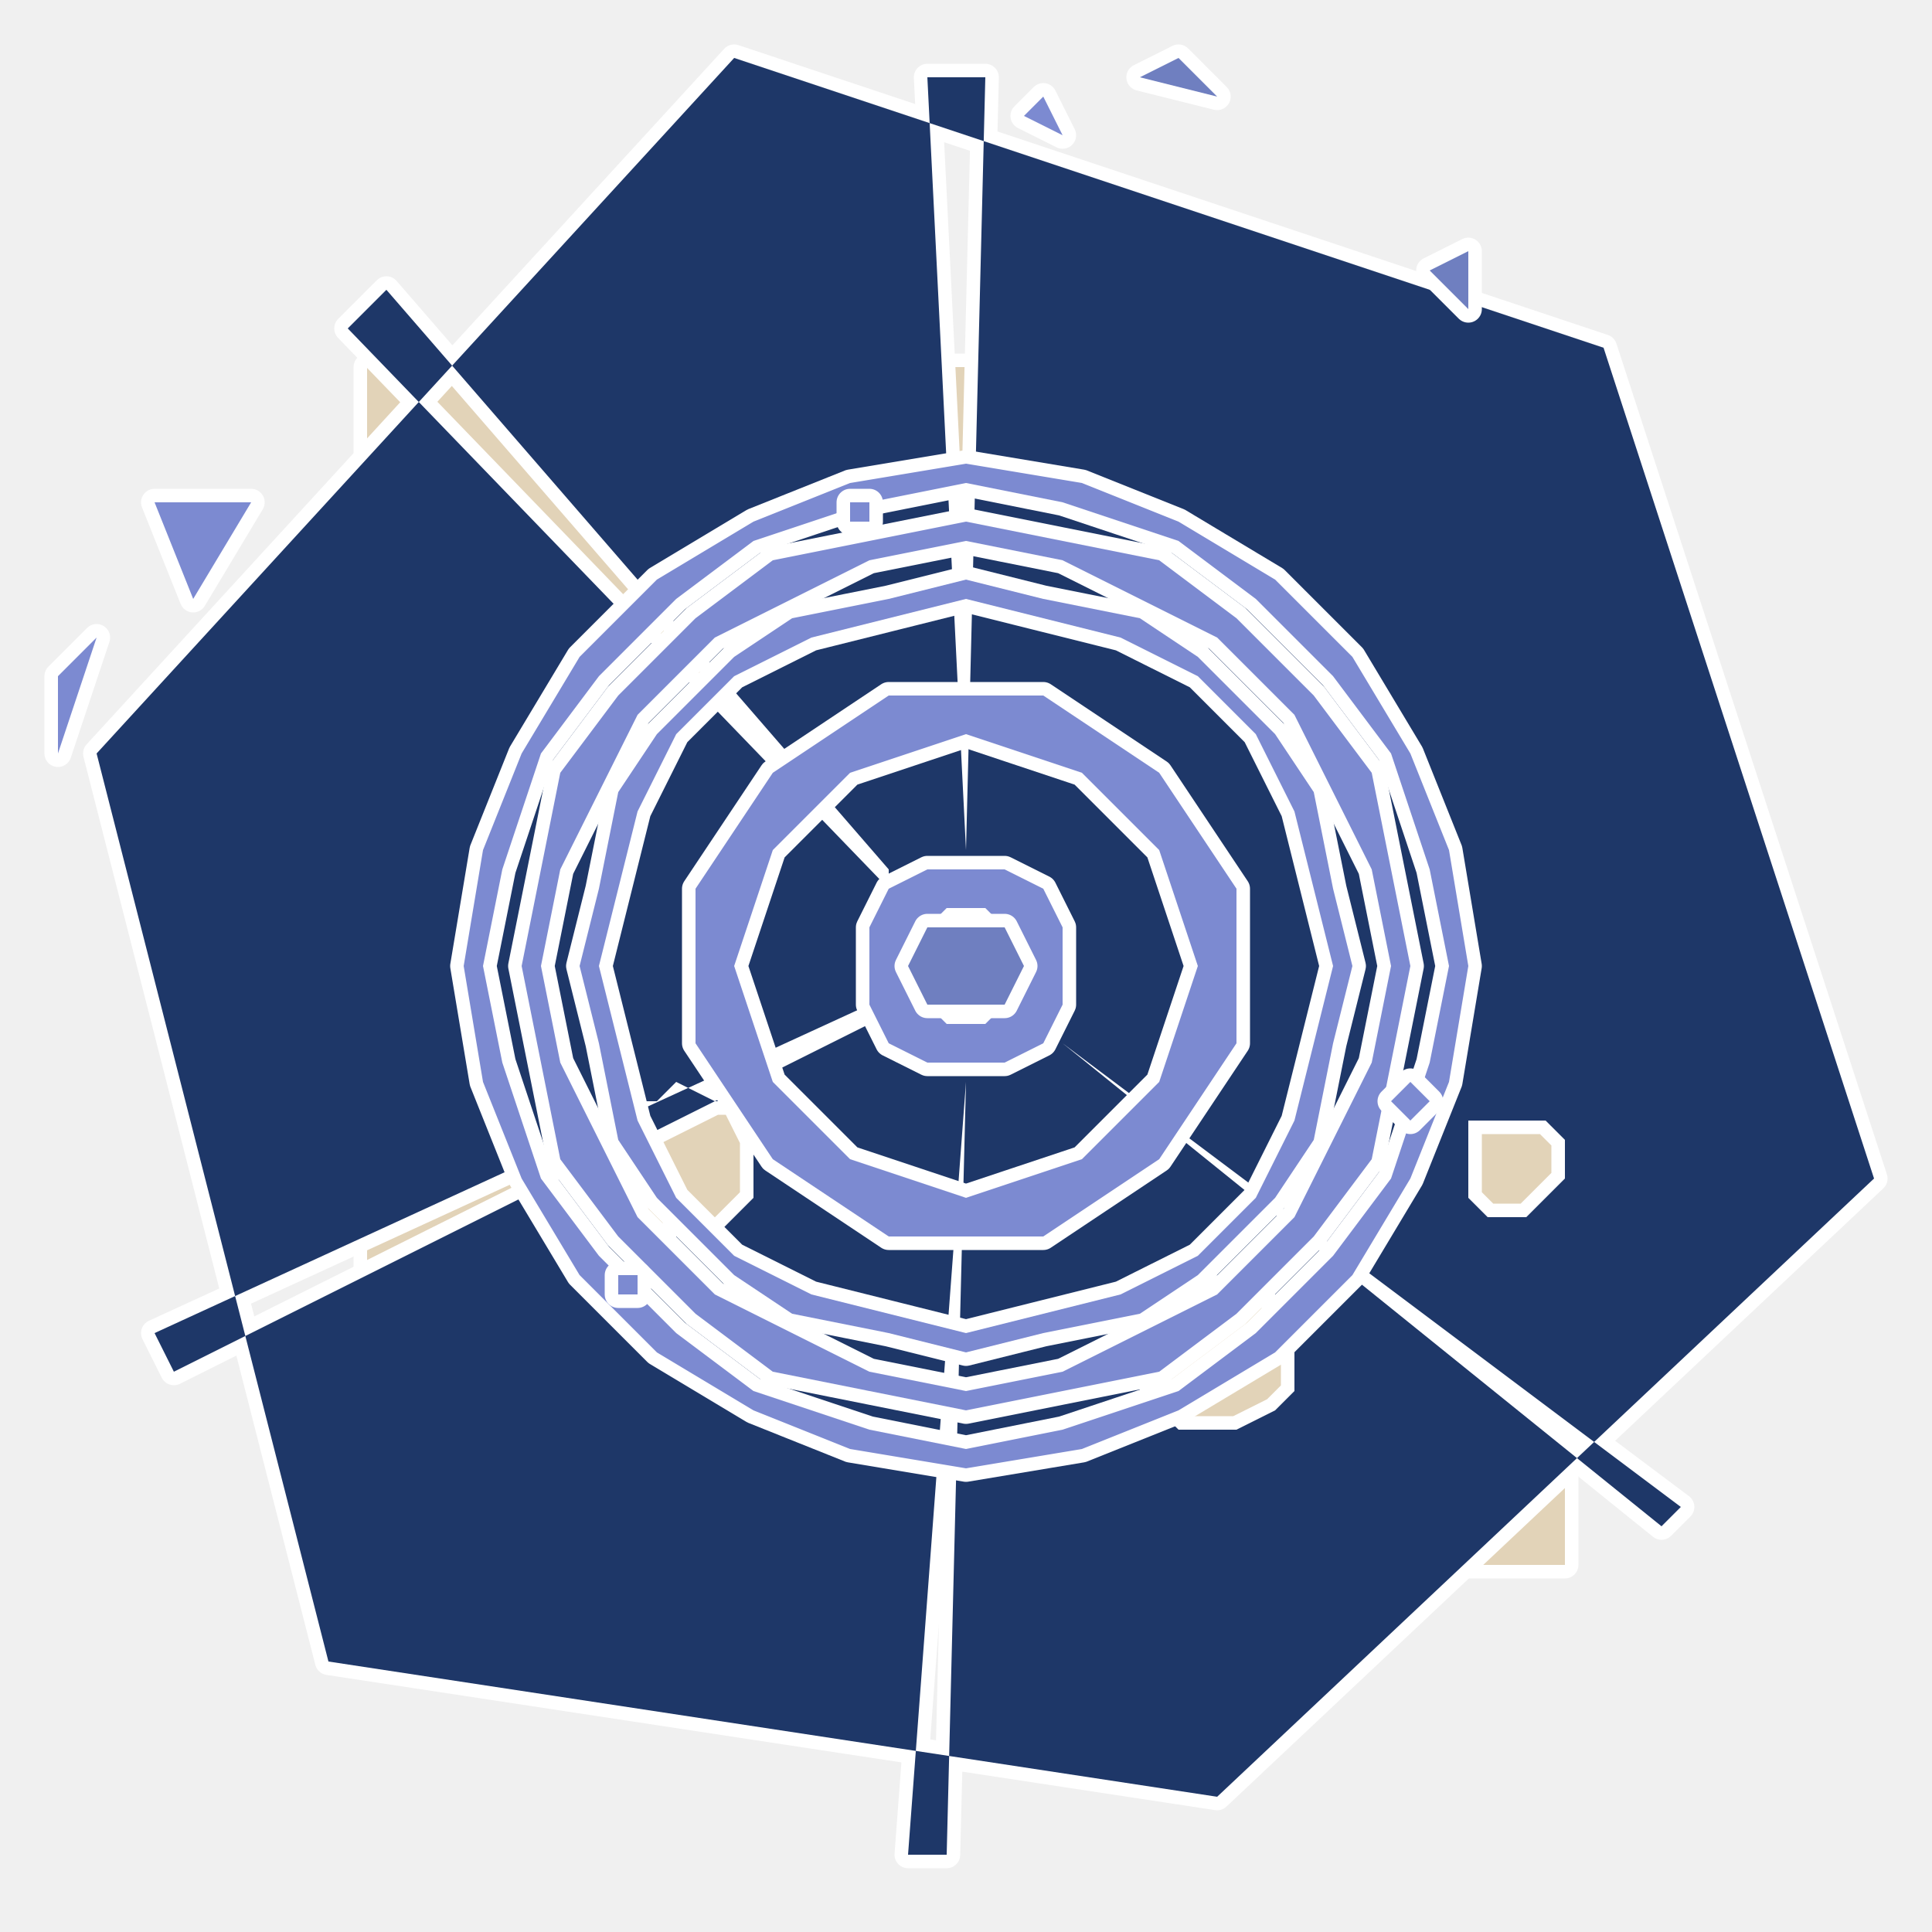
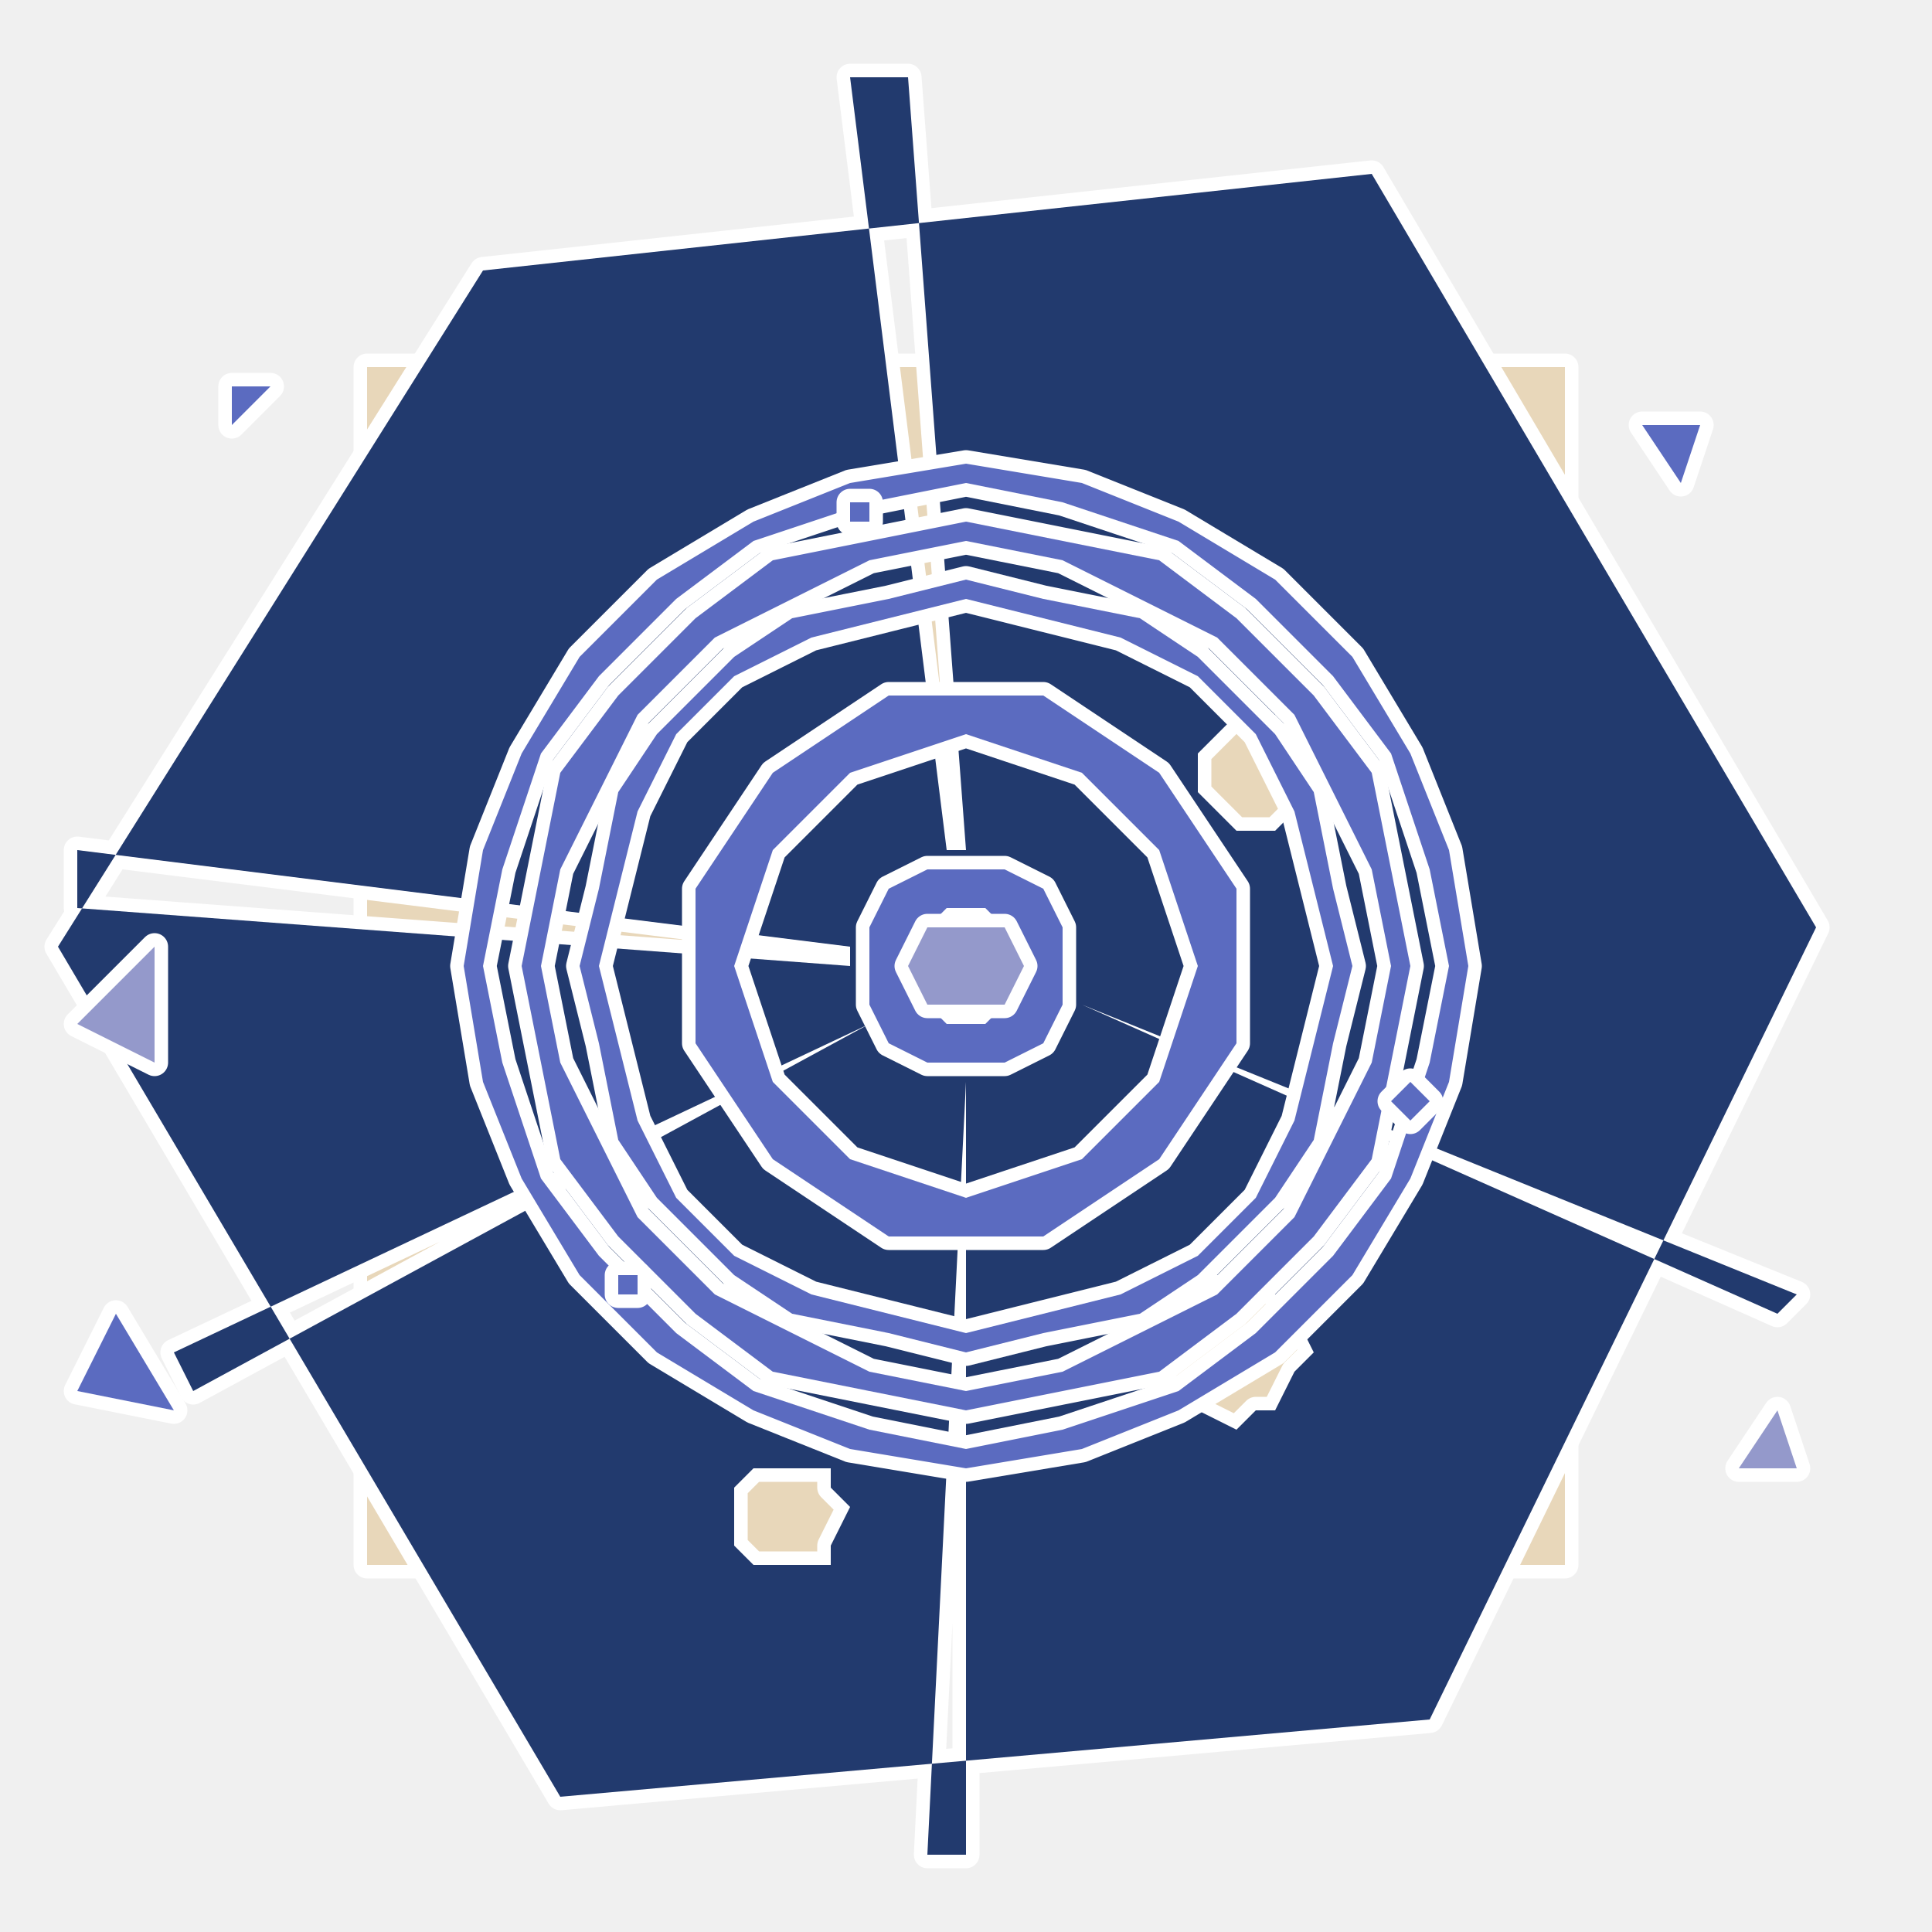
<svg xmlns="http://www.w3.org/2000/svg" viewBox="0 0 100 100" role="img" aria-label="@playform/hook-dsh-replay-suggester - spike-star">
  <style>
		@media (prefers-reduced-motion: no-preference) {
			.hook-dsh-replay-suggester-scene * { transform-box: view-box; transform-origin: 50% 50%; }
- 		.hook-dsh-replay-suggester-counter { animation: hook-dsh-replay-suggester-counter 24s linear -1s infinite; }
+ 		.hook-dsh-replay-suggester-counter { animation: hook-dsh-replay-suggester-counter 27s linear -4s infinite; }
		@keyframes hook-dsh-replay-suggester-counter { to { transform: rotate(-360deg); } }
- 		.hook-dsh-replay-suggester-breathe { animation: hook-dsh-replay-suggester-breathe 5s ease-in-out -1s infinite; }
+ 		.hook-dsh-replay-suggester-breathe { animation: hook-dsh-replay-suggester-breathe 7s ease-in-out -4s infinite; }
		@keyframes hook-dsh-replay-suggester-breathe { 50% { transform: scale(1.06); opacity: 0.85; } }
		.hook-dsh-replay-suggester-fire { animation: hook-dsh-replay-suggester-fire 3.2s ease-in-out infinite; }
		@keyframes hook-dsh-replay-suggester-fire { 0%, 100% { opacity: 0.35; } 50% { opacity: 1; } }
- 		.hook-dsh-replay-suggester-twinkle { animation: hook-dsh-replay-suggester-twinkle 12s ease-in-out -1s infinite; }
+ 		.hook-dsh-replay-suggester-twinkle { animation: hook-dsh-replay-suggester-twinkle 10s ease-in-out -4s infinite; }
		@keyframes hook-dsh-replay-suggester-twinkle { 0%, 100% { transform: scale(0.94); opacity: 0.4; } 50% { transform: scale(1.06); opacity: 1; } }
		}
	</style>
  <defs>
    <path id="hook-dsh-replay-suggester-0" d="M81,81 L19,81 L19,19 L81,19 Z" />
-     <path id="hook-dsh-replay-suggester-1" d="M70,79 L70,81 L68,81 L66,81 L66,79 L66,77 L68,76 L70,77 Z" />
-     <path id="hook-dsh-replay-suggester-2" d="M82,67 L81,69 L79,69 L78,69 L77,67 L78,65 L79,65 L81,65 Z" />
-     <path id="hook-dsh-replay-suggester-3" d="M86,46 L86,48 L84,49 L82,48 L81,46 L82,45 L84,44 L86,45 Z" />
-     <path id="hook-dsh-replay-suggester-4" d="M97,61 L63,93 L17,86 L5,39 L38,3 L83,18 Z M55,54 L87,78 L86,79 L55,54 Z M39,60 L39,62 L38,63 L37,64 L35,64 L34,64 L32,63 L31,62 L31,60 L31,59 L32,57 L34,57 L35,56 L37,57 L38,57 L39,59 Z M50,56 L49,96 L47,96 L50,56 Z M45,53 L9,71 L8,69 L45,52 Z M67,70 L67,72 L66,73 L64,74 L63,74 L61,74 L60,73 L59,72 L59,70 L59,69 L60,67 L61,67 L63,66 L64,67 L66,67 L67,69 Z M46,46 L18,17 L20,15 L46,45 Z M50,44 L48,4 L51,4 L50,44 Z M81,60 L81,61 L80,62 L79,63 L78,63 L77,63 L76,62 L76,61 L76,60 L76,59 L76,58 L77,58 L78,58 L79,58 L80,58 L81,59 Z M54,50 L54,52 L53,53 L52,54 L50,54 L48,54 L47,53 L46,52 L46,50 L46,48 L47,47 L48,46 L50,46 L52,46 L53,47 L54,48 Z" />
+     <path id="hook-dsh-replay-suggester-1" d="M76,74 L76,76 L74,76 L72,76 L72,74 L72,72 L74,72 L76,72 Z" />
+     <path id="hook-dsh-replay-suggester-2" d="M38,19 L37,21 L36,22 L34,21 L33,19 L34,17 L36,17 L37,17 Z" />
+     <path id="hook-dsh-replay-suggester-3" d="M23,34 L22,35 L20,36 L19,35 L18,34 L19,32 L20,31 L22,32 Z" />
+     <path id="hook-dsh-replay-suggester-4" d="M94,48 L74,89 L29,93 L3,49 L25,14 L71,9 Z M56,52 L93,67 L92,68 L56,52 Z M68,40 L68,41 L67,42 L66,43 L65,43 L64,43 L63,42 L62,41 L62,40 L62,39 L63,38 L64,37 L65,37 L66,37 L67,38 L68,39 Z M50,56 L50,96 L48,96 L50,56 Z M45,53 L10,72 L9,70 L45,53 Z M68,70 L67,71 L66,73 L65,73 L64,74 L62,73 L61,73 L60,71 L60,70 L60,68 L61,67 L62,66 L64,66 L65,66 L66,67 L67,68 Z M44,50 L4,47 L4,44 L44,49 Z M49,44 L44,4 L47,4 L50,44 Z M44,78 L43,80 L43,81 L42,81 L41,81 L39,81 L39,81 L38,80 L38,78 L38,77 L39,76 L39,76 L41,76 L42,76 L43,76 L43,77 Z M54,50 L54,52 L53,53 L52,54 L50,54 L48,54 L47,53 L46,52 L46,50 L46,48 L47,47 L48,46 L50,46 L52,46 L53,47 L54,48 Z" />
    <path id="hook-dsh-replay-suggester-5" d="M64,50 L64,54 L62,57 L60,60 L57,62 L54,64 L50,64 L46,64 L43,62 L40,60 L38,57 L36,54 L36,50 L36,46 L38,43 L40,40 L43,38 L46,36 L50,36 L54,36 L57,38 L60,40 L62,43 L64,46 Z M62,50 L61,53 L60,56 L58,58 L56,60 L53,61 L50,62 L47,61 L44,60 L42,58 L40,56 L39,53 L38,50 L39,47 L40,44 L42,42 L44,40 L47,39 L50,38 L53,39 L56,40 L58,42 L60,44 L61,47 Z" />
    <path id="hook-dsh-replay-suggester-6" d="M55,50 L55,52 L54,54 L52,55 L50,55 L48,55 L46,54 L45,52 L45,50 L45,48 L46,46 L48,45 L50,45 L52,45 L54,46 L55,48 Z M53,50 L53,51 L52,52 L51,53 L50,53 L49,53 L48,52 L47,51 L47,50 L47,49 L48,48 L49,47 L50,47 L51,47 L52,48 L53,49 Z" />
    <path id="hook-dsh-replay-suggester-7" d="M70,50 L69,54 L68,59 L66,62 L62,66 L59,68 L54,69 L50,70 L46,69 L41,68 L38,66 L34,62 L32,59 L31,54 L30,50 L31,46 L32,41 L34,38 L38,34 L41,32 L46,31 L50,30 L54,31 L59,32 L62,34 L66,38 L68,41 L69,46 Z M69,50 L68,54 L67,58 L65,62 L62,65 L58,67 L54,68 L50,69 L46,68 L42,67 L38,65 L35,62 L33,58 L32,54 L31,50 L32,46 L33,42 L35,38 L38,35 L42,33 L46,32 L50,31 L54,32 L58,33 L62,35 L65,38 L67,42 L68,46 Z" />
    <path id="hook-dsh-replay-suggester-8" d="M73,50 L72,55 L71,60 L68,64 L64,68 L60,71 L55,72 L50,73 L45,72 L40,71 L36,68 L32,64 L29,60 L28,55 L27,50 L28,45 L29,40 L32,36 L36,32 L40,29 L45,28 L50,27 L55,28 L60,29 L64,32 L68,36 L71,40 L72,45 Z M72,50 L71,55 L69,59 L67,63 L63,67 L59,69 L55,71 L50,72 L45,71 L41,69 L37,67 L33,63 L31,59 L29,55 L28,50 L29,45 L31,41 L33,37 L37,33 L41,31 L45,29 L50,28 L55,29 L59,31 L63,33 L67,37 L69,41 L71,45 Z" />
    <path id="hook-dsh-replay-suggester-9" d="M76,50 L75,56 L73,61 L70,66 L66,70 L61,73 L56,75 L50,76 L44,75 L39,73 L34,70 L30,66 L27,61 L25,56 L24,50 L25,44 L27,39 L30,34 L34,30 L39,27 L44,25 L50,24 L56,25 L61,27 L66,30 L70,34 L73,39 L75,44 Z M75,50 L74,55 L72,61 L69,65 L65,69 L61,72 L55,74 L50,75 L45,74 L39,72 L35,69 L31,65 L28,61 L26,55 L25,50 L26,45 L28,39 L31,35 L35,31 L39,28 L45,26 L50,25 L55,26 L61,28 L65,31 L69,35 L72,39 L74,45 Z" />
    <path id="hook-dsh-replay-suggester-10" d="M74,57 L73,58 L73,58 L72,57 L73,56 L73,56 Z" />
    <path id="hook-dsh-replay-suggester-11" d="M33,66 L33,67 L32,67 L32,66 L32,66 L33,66 Z" />
    <path id="hook-dsh-replay-suggester-12" d="M45,27 L45,27 L44,27 L44,27 L44,26 L45,26 Z" />
-     <path id="hook-dsh-replay-suggester-13" d="M53,6 L54,5 L55,7 Z" />
-     <path id="hook-dsh-replay-suggester-14" d="M59,4 L61,3 L63,5 Z" />
-     <path id="hook-dsh-replay-suggester-15" d="M10,31 L8,26 L13,26 Z" />
-     <path id="hook-dsh-replay-suggester-16" d="M74,14 L76,13 L76,16 Z" />
-     <path id="hook-dsh-replay-suggester-17" d="M3,39 L3,35 L5,33 Z" />
+     <path id="hook-dsh-replay-suggester-13" d="M12,22 L12,20 L14,20 Z" />
+     <path id="hook-dsh-replay-suggester-14" d="M8,55 L4,53 L8,49 Z" />
+     <path id="hook-dsh-replay-suggester-15" d="M9,73 L4,72 L6,68 Z" />
+     <path id="hook-dsh-replay-suggester-16" d="M92,73 L93,76 L90,76 Z" />
+     <path id="hook-dsh-replay-suggester-17" d="M85,22 L88,22 L87,25 Z" />
    <path id="hook-dsh-replay-suggester-18" d="M53,50 L52,52 L51,52 L49,52 L48,52 L47,50 L48,48 L49,48 L51,48 L52,48 Z" />
  </defs>
  <g class="hook-dsh-replay-suggester-scene">
-     <g fill="#E2D3B8" fill-opacity="1" fill-rule="evenodd" stroke="#ffffff" stroke-width="1.4" stroke-linejoin="round" paint-order="stroke fill">
+     <g fill="#E8D7BA" fill-opacity="1" fill-rule="evenodd" stroke="#ffffff" stroke-width="1.4" stroke-linejoin="round" paint-order="stroke fill">
      <use class="hook-dsh-replay-suggester-breathe" href="#hook-dsh-replay-suggester-0" />
    </g>
-     <g fill="#7C8AD1" fill-opacity="1" fill-rule="evenodd" stroke="#ffffff" stroke-width="1.4" stroke-linejoin="round" paint-order="stroke fill">
-       <use class="hook-dsh-replay-suggester-fire" style="animation-delay:-1.00s" href="#hook-dsh-replay-suggester-1" />
-       <use class="hook-dsh-replay-suggester-fire" style="animation-delay:-1.18s" href="#hook-dsh-replay-suggester-2" />
-       <use class="hook-dsh-replay-suggester-fire" style="animation-delay:-1.36s" href="#hook-dsh-replay-suggester-3" />
+     <g fill="#5B6BC0" fill-opacity="1" fill-rule="evenodd" stroke="#ffffff" stroke-width="1.4" stroke-linejoin="round" paint-order="stroke fill">
+       <use class="hook-dsh-replay-suggester-fire" style="animation-delay:-4.00s" href="#hook-dsh-replay-suggester-1" />
+       <use class="hook-dsh-replay-suggester-fire" style="animation-delay:-4.18s" href="#hook-dsh-replay-suggester-2" />
+       <use class="hook-dsh-replay-suggester-fire" style="animation-delay:-4.36s" href="#hook-dsh-replay-suggester-3" />
    </g>
-     <g fill="#1E3768" fill-opacity="1" fill-rule="evenodd" stroke="#ffffff" stroke-width="1.4" stroke-linejoin="round" paint-order="stroke fill">
+     <g fill="#223A6E" fill-opacity="1" fill-rule="evenodd" stroke="#ffffff" stroke-width="1.4" stroke-linejoin="round" paint-order="stroke fill">
      <use href="#hook-dsh-replay-suggester-4" />
    </g>
-     <g fill="#7C8AD1" fill-opacity="1" fill-rule="evenodd" stroke="#ffffff" stroke-width="1.4" stroke-linejoin="round" paint-order="stroke fill">
+     <g fill="#5B6BC0" fill-opacity="1" fill-rule="evenodd" stroke="#ffffff" stroke-width="1.4" stroke-linejoin="round" paint-order="stroke fill">
      <use class="hook-dsh-replay-suggester-breathe" href="#hook-dsh-replay-suggester-5" />
      <use class="hook-dsh-replay-suggester-breathe" href="#hook-dsh-replay-suggester-6" />
      <use class="hook-dsh-replay-suggester-breathe" href="#hook-dsh-replay-suggester-7" />
      <use class="hook-dsh-replay-suggester-breathe" href="#hook-dsh-replay-suggester-8" />
      <use class="hook-dsh-replay-suggester-breathe" href="#hook-dsh-replay-suggester-9" />
      <use class="hook-dsh-replay-suggester-counter" href="#hook-dsh-replay-suggester-10" />
      <use class="hook-dsh-replay-suggester-counter" href="#hook-dsh-replay-suggester-11" />
      <use class="hook-dsh-replay-suggester-counter" href="#hook-dsh-replay-suggester-12" />
      <use class="hook-dsh-replay-suggester-twinkle" href="#hook-dsh-replay-suggester-13" />
    </g>
-     <g fill="#6F7FC0" fill-opacity="1" fill-rule="evenodd" stroke="#ffffff" stroke-width="1.4" stroke-linejoin="round" paint-order="stroke fill">
+     <g fill="#9499CB" fill-opacity="1" fill-rule="evenodd" stroke="#ffffff" stroke-width="1.4" stroke-linejoin="round" paint-order="stroke fill">
      <use class="hook-dsh-replay-suggester-twinkle" href="#hook-dsh-replay-suggester-14" />
    </g>
-     <g fill="#7C8AD1" fill-opacity="1" fill-rule="evenodd" stroke="#ffffff" stroke-width="1.4" stroke-linejoin="round" paint-order="stroke fill">
+     <g fill="#5B6BC0" fill-opacity="1" fill-rule="evenodd" stroke="#ffffff" stroke-width="1.4" stroke-linejoin="round" paint-order="stroke fill">
      <use class="hook-dsh-replay-suggester-twinkle" href="#hook-dsh-replay-suggester-15" />
    </g>
-     <g fill="#6F7FC0" fill-opacity="1" fill-rule="evenodd" stroke="#ffffff" stroke-width="1.4" stroke-linejoin="round" paint-order="stroke fill">
+     <g fill="#9499CB" fill-opacity="1" fill-rule="evenodd" stroke="#ffffff" stroke-width="1.4" stroke-linejoin="round" paint-order="stroke fill">
      <use class="hook-dsh-replay-suggester-twinkle" href="#hook-dsh-replay-suggester-16" />
    </g>
-     <g fill="#7C8AD1" fill-opacity="1" fill-rule="evenodd" stroke="#ffffff" stroke-width="1.4" stroke-linejoin="round" paint-order="stroke fill">
+     <g fill="#5B6BC0" fill-opacity="1" fill-rule="evenodd" stroke="#ffffff" stroke-width="1.4" stroke-linejoin="round" paint-order="stroke fill">
      <use class="hook-dsh-replay-suggester-twinkle" href="#hook-dsh-replay-suggester-17" />
    </g>
-     <g fill="#6F7FC0" fill-opacity="1" fill-rule="evenodd" stroke="#ffffff" stroke-width="1.4" stroke-linejoin="round" paint-order="stroke fill">
+     <g fill="#9499CB" fill-opacity="1" fill-rule="evenodd" stroke="#ffffff" stroke-width="1.4" stroke-linejoin="round" paint-order="stroke fill">
      <use class="hook-dsh-replay-suggester-breathe" href="#hook-dsh-replay-suggester-18" />
    </g>
  </g>
</svg>
